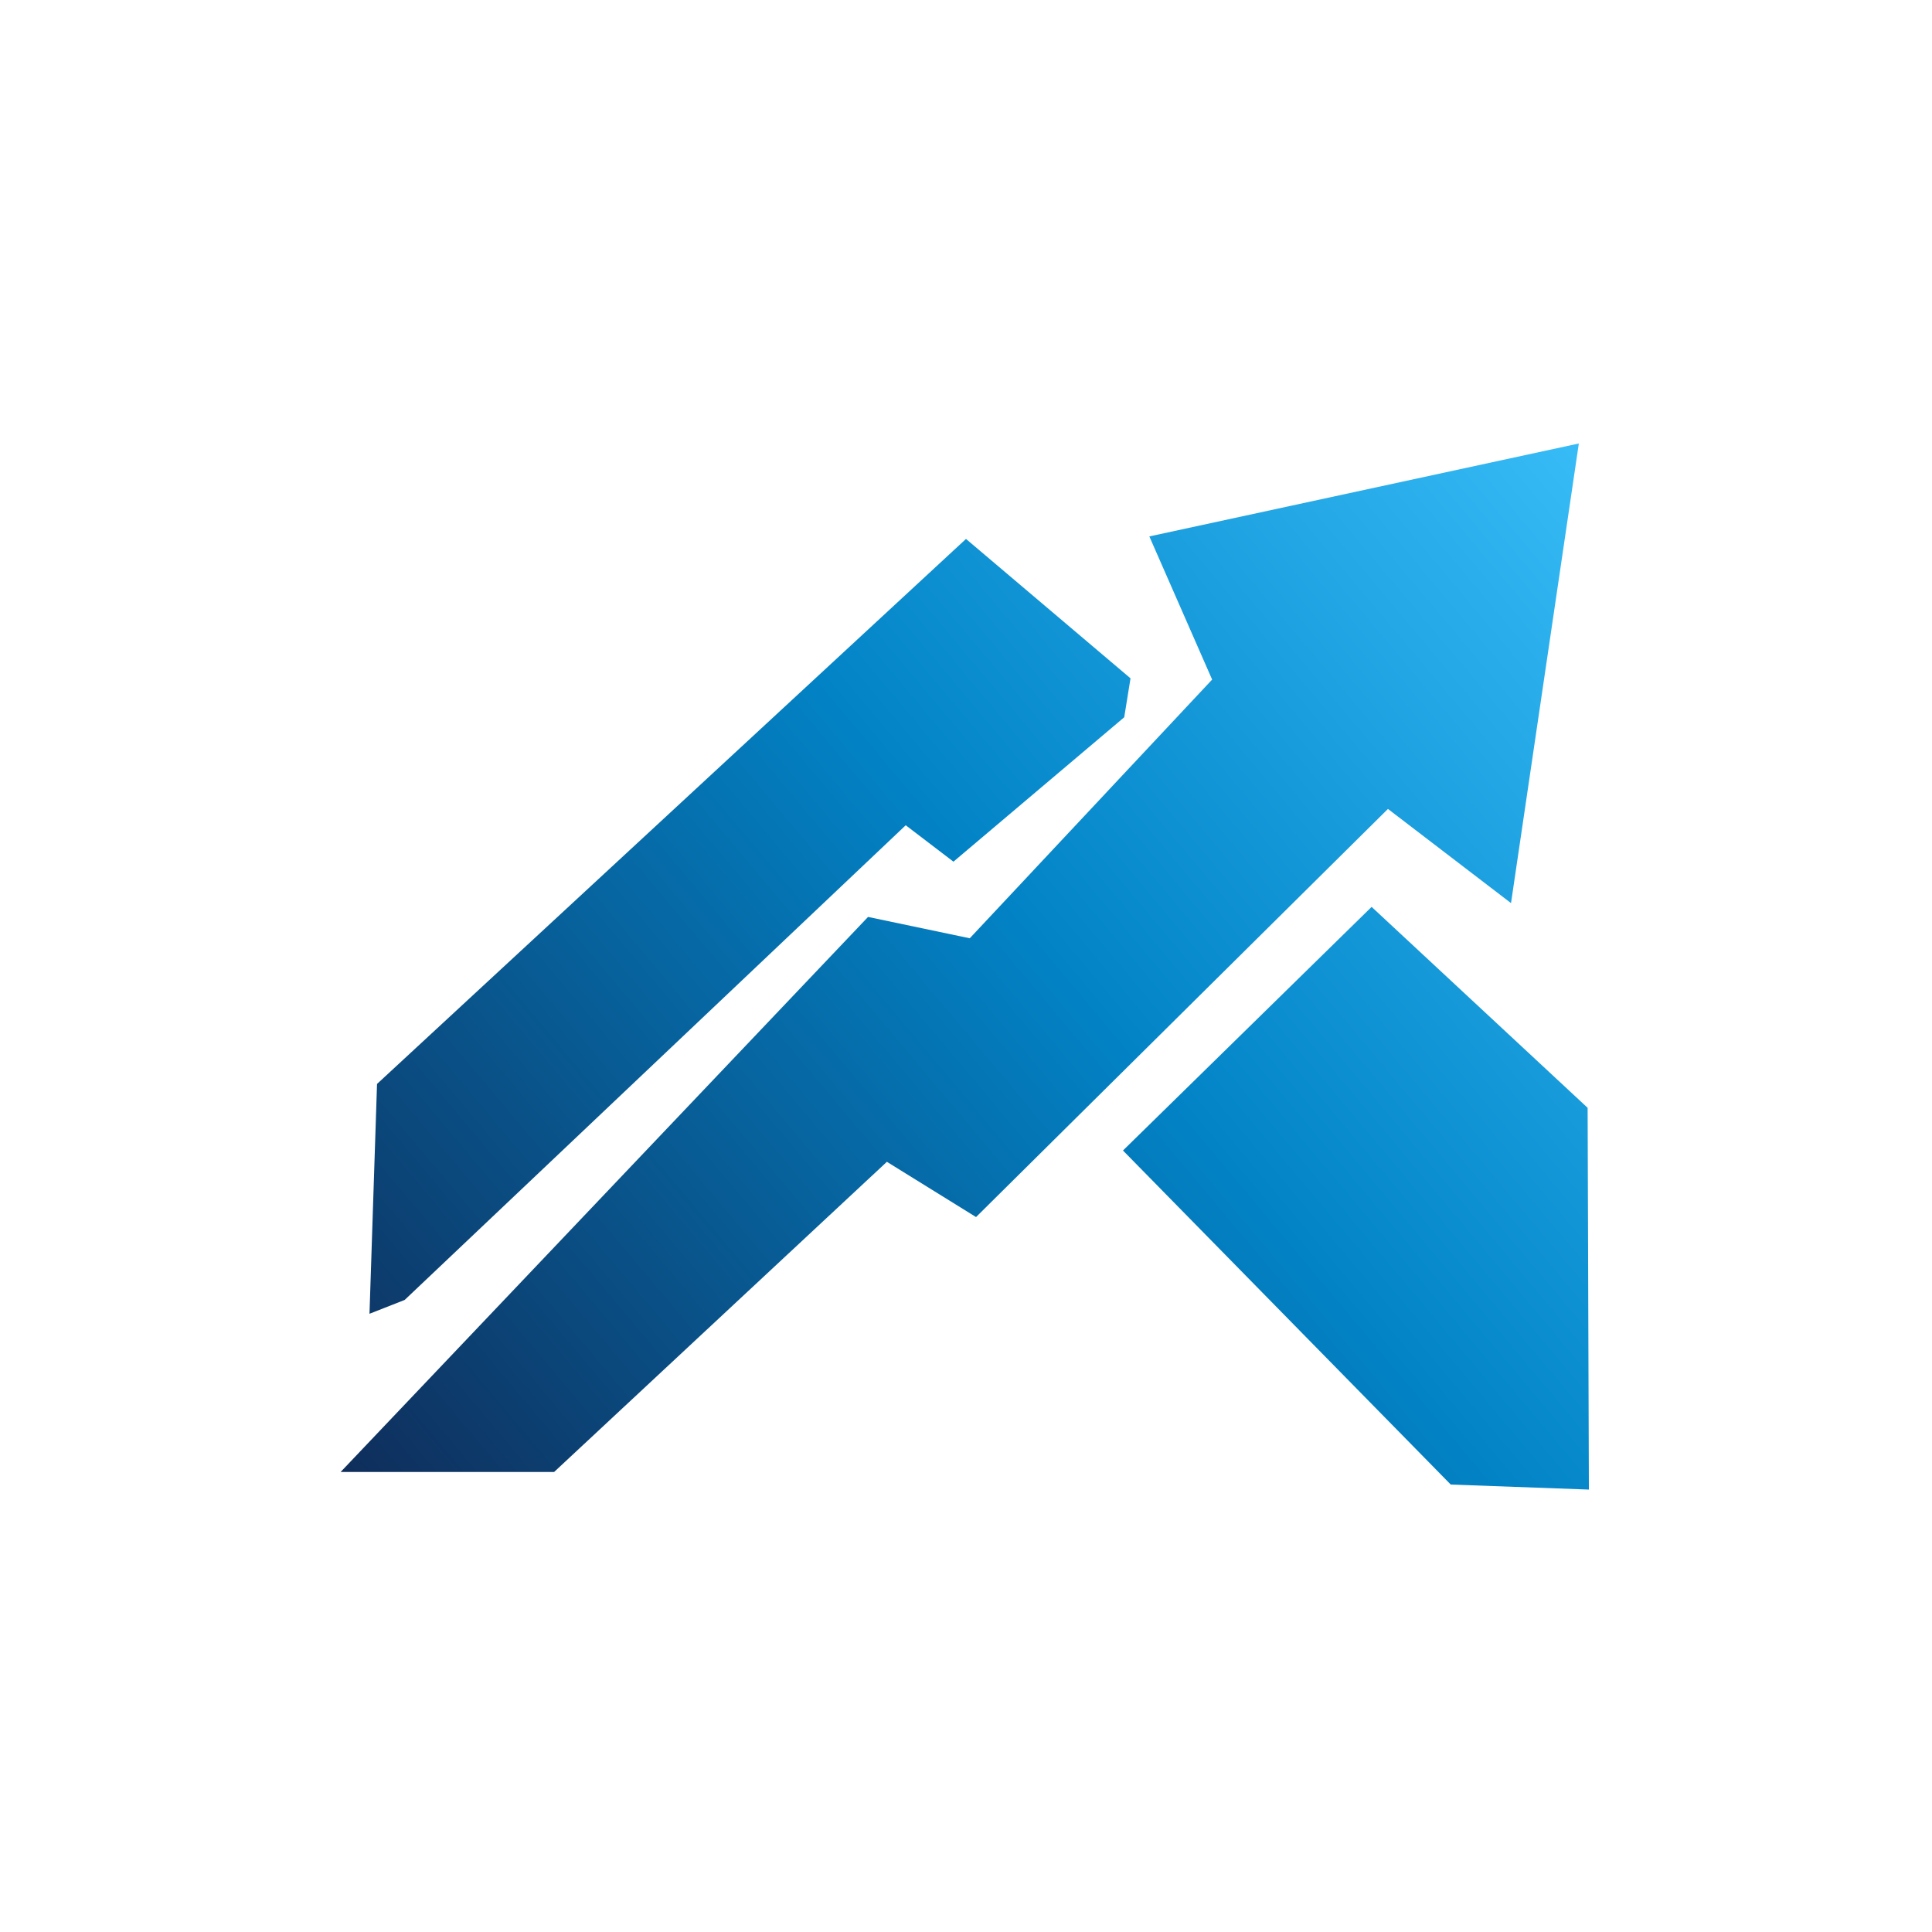
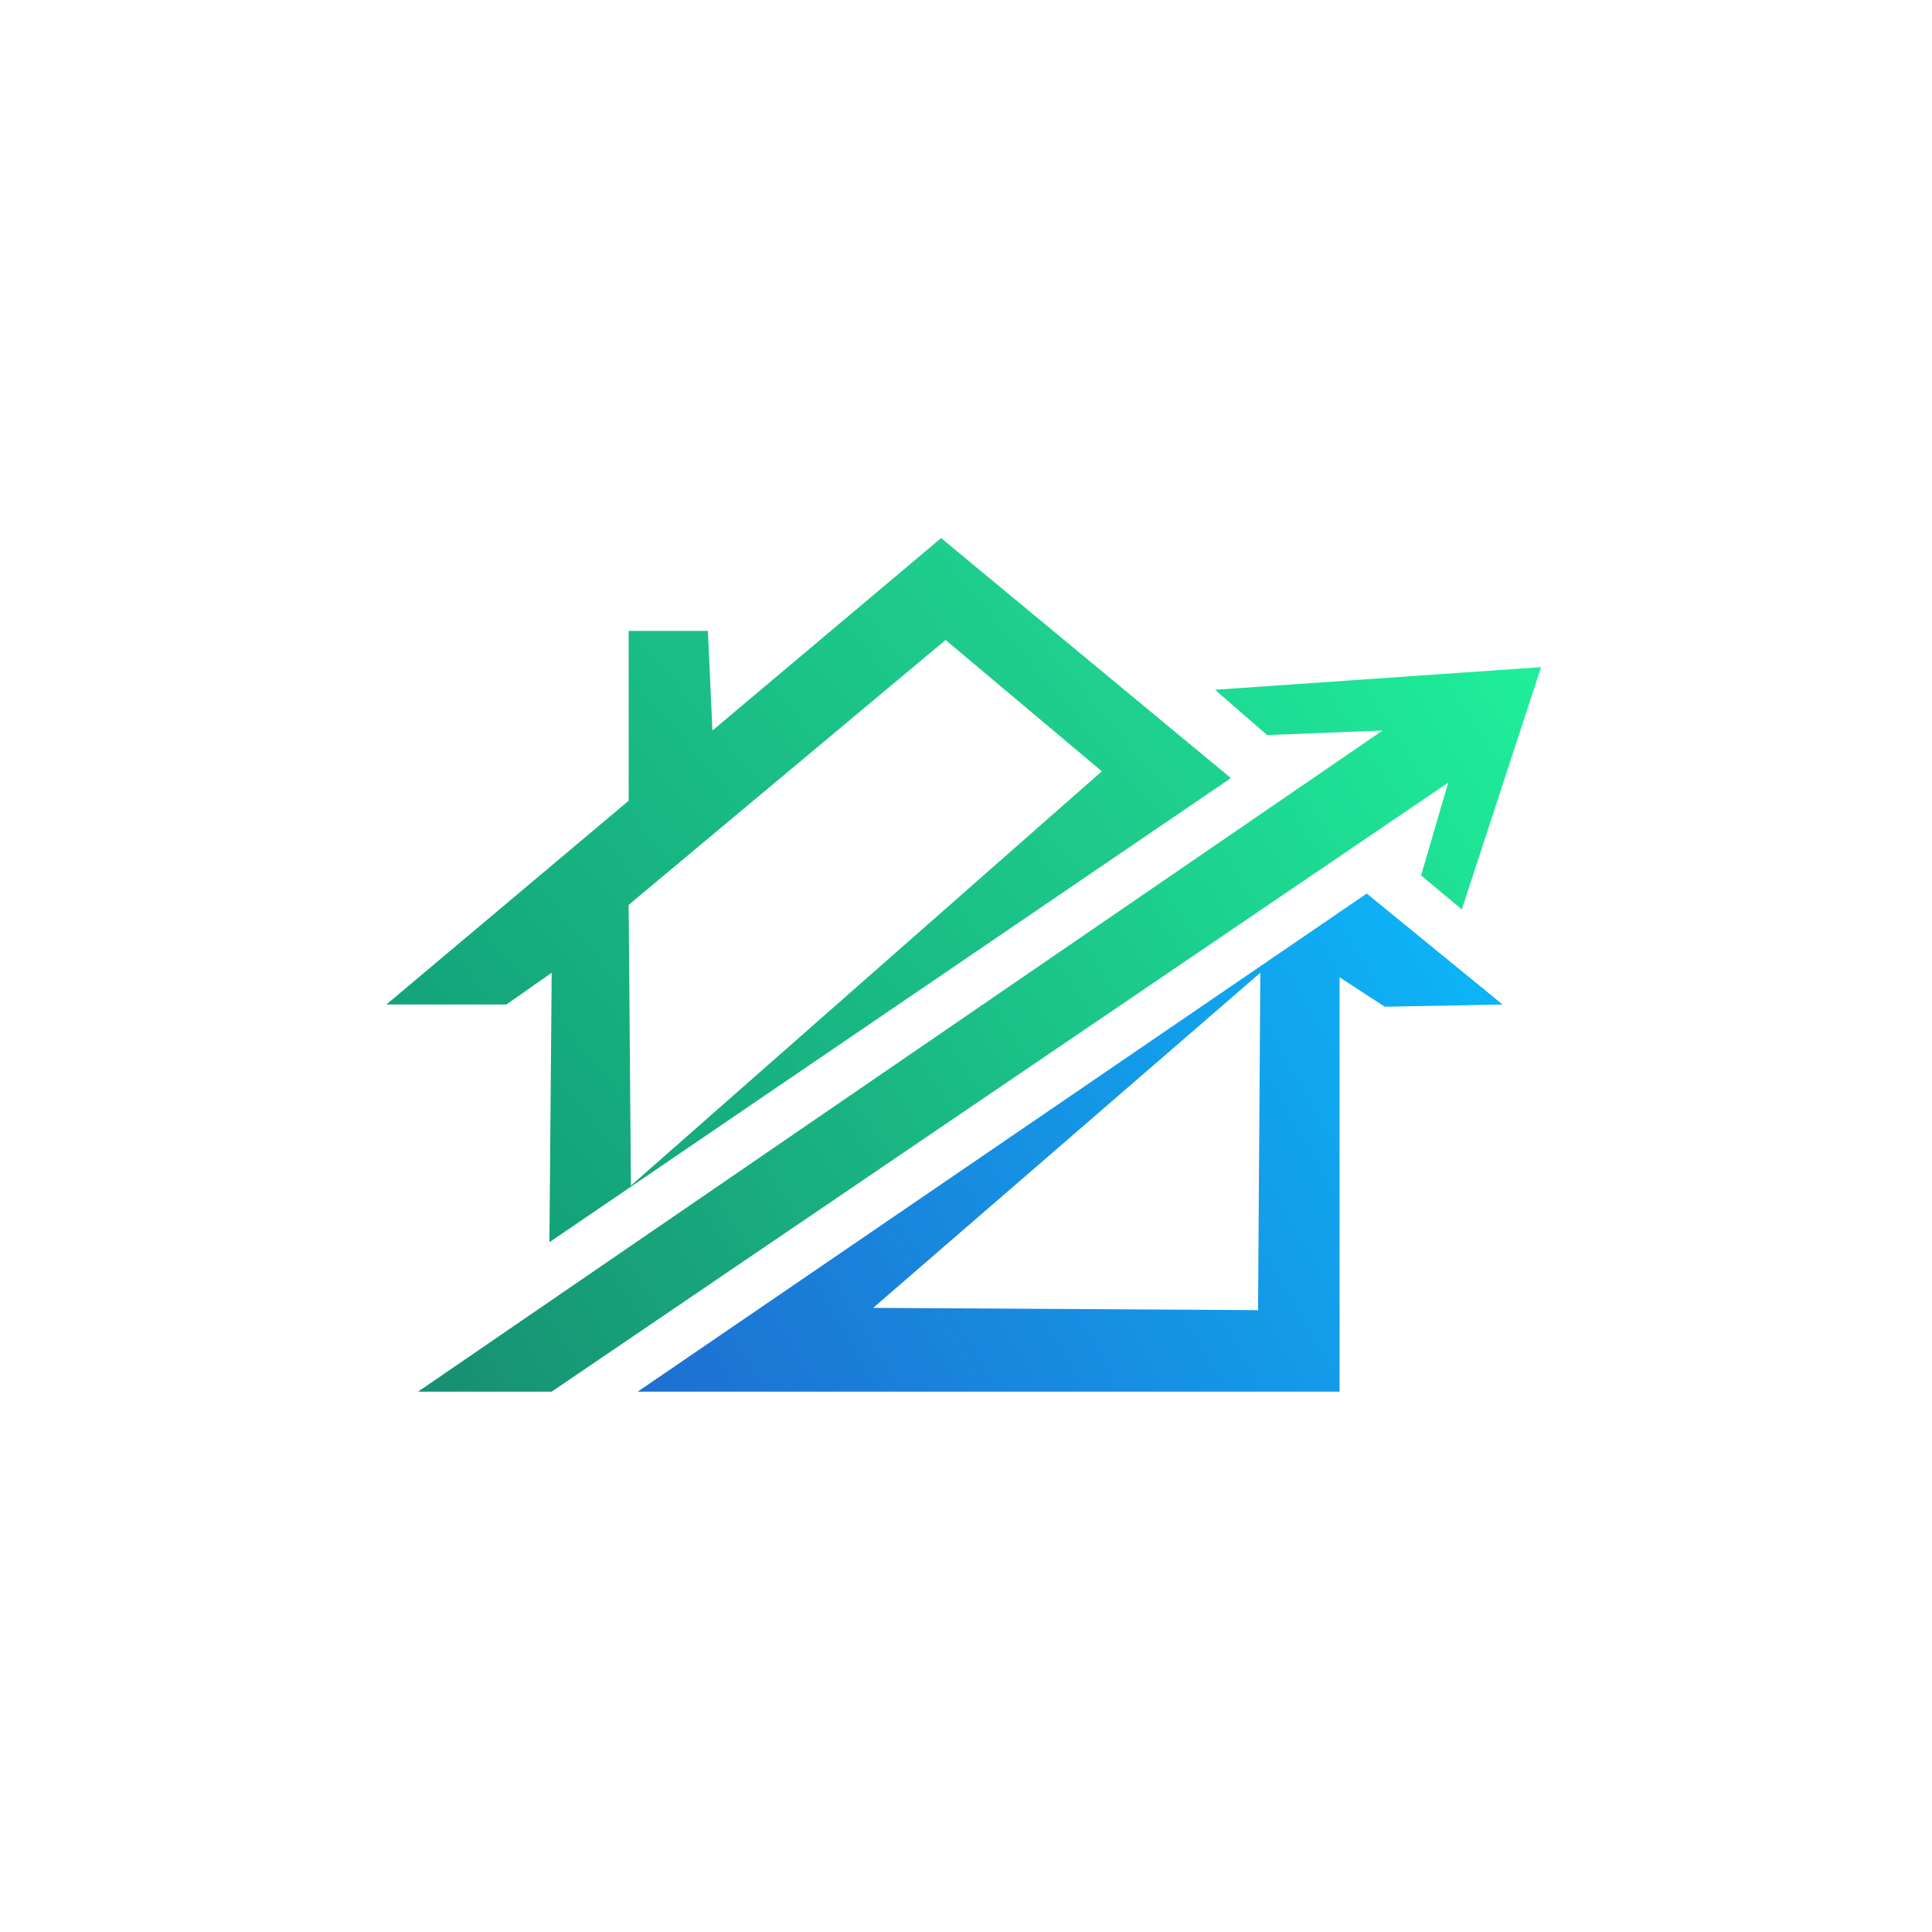
- <svg xmlns="http://www.w3.org/2000/svg" version="1.2" baseProfile="tiny-ps" viewBox="0 0 200 200">
+ <svg xmlns="http://www.w3.org/2000/svg" version="1.2" baseProfile="tiny-ps" viewBox="0 0 512 512">
  <defs>
-     <linearGradient id="g" gradientUnits="userSpaceOnUse" x1="0" y1="84" x2="100" y2="0">
-       <stop offset="0" stop-color="#0F2C59" />
-       <stop offset="0.55" stop-color="#0284C7" />
-       <stop offset="1" stop-color="#38BDF8" />
+     <linearGradient id="lr-h" gradientUnits="userSpaceOnUse" x1="0" y1="320" x2="380" y2="0">
+       <stop offset="0" stop-color="#119A76" />
+       <stop offset="1" stop-color="#22DC93" />
+     </linearGradient>
+     <linearGradient id="lr-a" gradientUnits="userSpaceOnUse" x1="14" y1="381" x2="510" y2="61">
+       <stop offset="0" stop-color="#168F72" />
+       <stop offset="1" stop-color="#1FEF9B" />
+     </linearGradient>
+     <linearGradient id="lr-b" gradientUnits="userSpaceOnUse" x1="111" y1="381" x2="493" y2="160">
+       <stop offset="0" stop-color="#1E6FD0" />
+       <stop offset="1" stop-color="#0CB8FA" />
    </linearGradient>
  </defs>
-   <rect width="200" height="200" fill="#FFFFFF" />
-   <g fill="url(#g)" transform="translate(35 45) scale(1.3)">
-     <polygon points="50,8.3 63.1,19.4 62.6,22.5 49,34 45.2,31.1 5.3,68.9 2.5,70 3.1,51.7" />
-     <polygon points="98.8,0.7 93.4,37.3 83.6,29.8 50.8,62.3 43.7,57.9 17.2,82.6 0.2,82.6 42.2,38.4 50.3,40.1 69.6,19.5 64.6,8.1" />
-     <polygon points="82.3,37.6 99.5,53.6 99.6,84 88.6,83.6 62.5,57" />
+   <rect width="512" height="512" fill="#FFFFFF" />
+   <g transform="translate(102.40 140.20) scale(0.6)">
+     <path fill="url(#lr-h)" fill-rule="evenodd" d="M373,110 L245,4 L144,89 L142,45 L107,45 L107,120 L0,210 L53,210 L73,196 L72,315Z M247,49 L316,107 L108,290 L107,166Z" />
+     <path fill="url(#lr-a)" d="M510,61 L366,71 L389,91 L440,89 L14,381 L73,381 L469,112 L457,153 L475,168Z" />
+     <path fill="url(#lr-b)" fill-rule="evenodd" d="M493,210 L433,161 L111,381 L421,381 L421,198 L441,211Z M386,196 L385,345 L215,344Z" />
  </g>
</svg>
